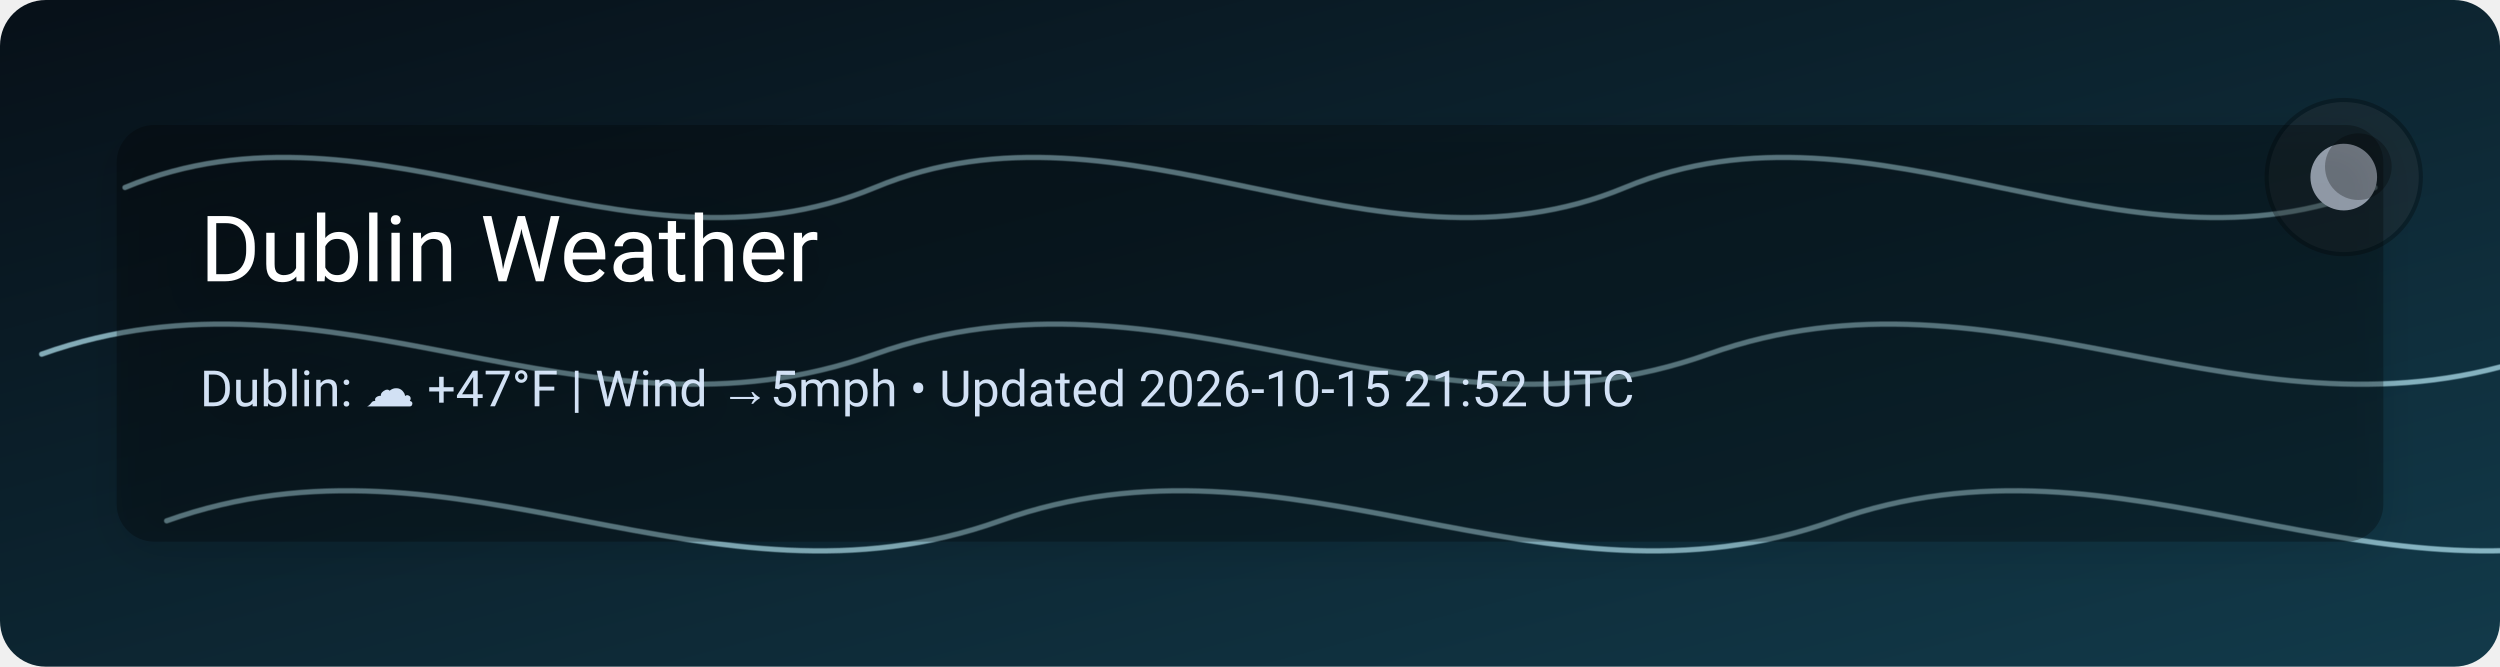
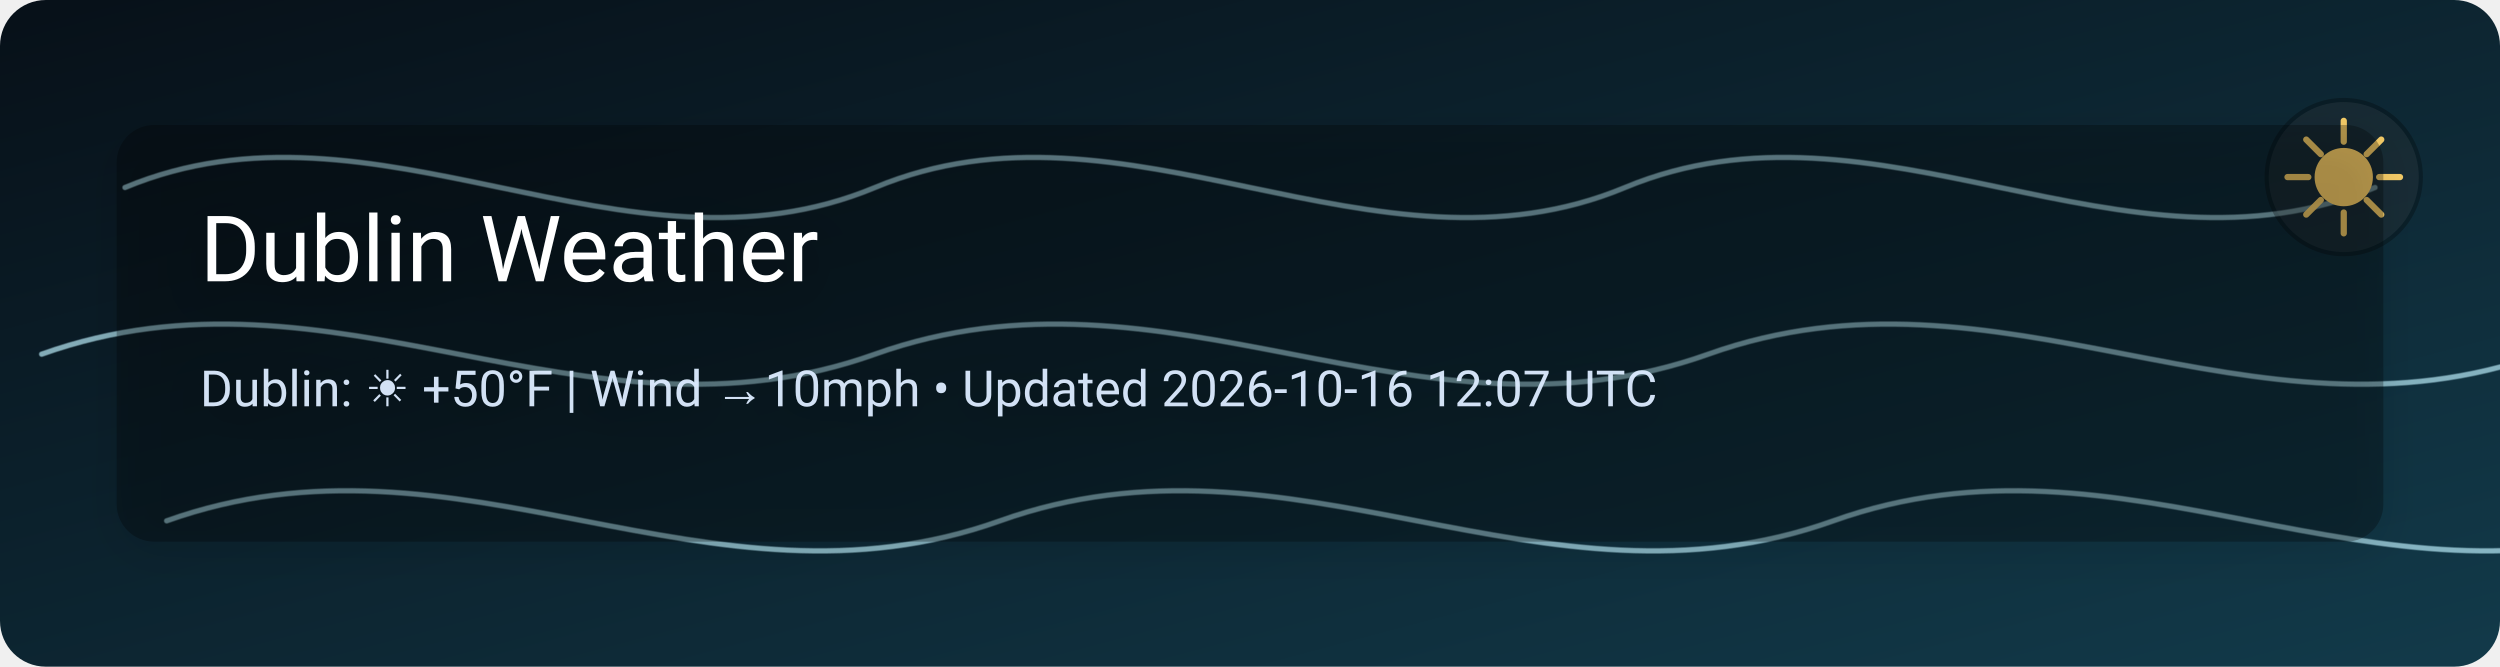
<svg xmlns="http://www.w3.org/2000/svg" width="1200" height="320" viewBox="0 0 1200 320">
  <defs>
    <linearGradient id="g" x1="0" y1="0" x2="1" y2="1">
      <stop offset="0" stop-color="#071018" />
      <stop offset="1" stop-color="#123a4a" />
    </linearGradient>
    <filter id="shadow" x="-20%" y="-20%" width="140%" height="140%">
      <feDropShadow dx="0" dy="6" stdDeviation="10" flood-color="#000" flood-opacity="0.35" />
    </filter>
  </defs>
  <style>
    .title { font: 44px system-ui, -apple-system, Segoe UI, Roboto, Arial; fill: #fff; }
    .sub   { font: 24px system-ui, -apple-system, Segoe UI, Roboto, Arial; fill: #dbeafe; opacity: .95; }
    .card  { fill: rgba(0,0,0,0.28); }

    @keyframes scrollDown { from { transform: translateY(-320px); } to { transform: translateY(0px); } }
    @keyframes scrollRight{ from { transform: translateX(-600px); } to { transform: translateX(0px); } }
    @keyframes scrollLeft { from { transform: translateX(0px); } to { transform: translateX(-600px); } }
    @keyframes driftDiag  { from { transform: translate(-180px,-140px); } to { transform: translate(180px,140px); } }
    @keyframes flash { 0%,90%,100% { opacity: 0; } 91%,93% { opacity: .65; } 94% { opacity: .1; } 95% { opacity: .45; } }

    .layerSlow  { opacity: .22; }
    .layerMed   { opacity: .30; }
    .layerFast  { opacity: .40; }

    .rainSlow { animation: scrollDown 2.6s linear infinite; }
    .rainMed  { animation: scrollDown 1.7s linear infinite; }
    .rainFast { animation: scrollDown 1.1s linear infinite; }

    .windSlow { animation: scrollRight 7.2s linear infinite; }
    .windMed  { animation: scrollRight 4.8s linear infinite; }
    .windFast { animation: scrollRight 3.2s linear infinite; }

    .fogSlow  { animation: scrollLeft 18s ease-in-out infinite; }
    .fogMed   { animation: scrollLeft 12s ease-in-out infinite; }
    .fogFast  { animation: scrollLeft 8s  ease-in-out infinite; }

    .snowSlow { animation: driftDiag 10s linear infinite; }
    .snowMed  { animation: driftDiag 7s  linear infinite; }
    .snowFast { animation: driftDiag 5s  linear infinite; }

    .flash { animation: flash 4.8s infinite; }

    /* Badge subtle float */
    @keyframes bob { 0%,100% { transform: translateY(0px); } 50% { transform: translateY(3px); } }
    .badge { animation: bob 2.8s ease-in-out infinite; }
  </style>
  <rect width="1200" height="320" rx="22" fill="url(#g)" />
  <g class="layerSlow windSlow" fill="none" stroke="#bff3ff" stroke-width="3" stroke-linecap="round">
    <path d="M 60 90 C 180 40, 300 140, 420 90 S 660 140, 780 90 S 1020 140, 1140 90" />
    <path d="M 20 170 C 160 120, 280 220, 420 170 S 680 220, 820 170 S 1080 220, 1220 170" />
    <path d="M 80 250 C 220 200, 340 300, 480 250 S 740 300, 880 250 S 1140 300, 1280 250" />
  </g>
  <g class="layerMed windMed" fill="none" stroke="#bff3ff" stroke-width="2.5" stroke-linecap="round">
    <path d="M 60 90 C 180 40, 300 140, 420 90 S 660 140, 780 90 S 1020 140, 1140 90" />
    <path d="M 20 170 C 160 120, 280 220, 420 170 S 680 220, 820 170 S 1080 220, 1220 170" />
    <path d="M 80 250 C 220 200, 340 300, 480 250 S 740 300, 880 250 S 1140 300, 1280 250" />
  </g>
  <g class="layerFast windFast" fill="none" stroke="#bff3ff" stroke-width="2" stroke-linecap="round">
    <path d="M 60 90 C 180 40, 300 140, 420 90 S 660 140, 780 90 S 1020 140, 1140 90" />
    <path d="M 20 170 C 160 120, 280 220, 420 170 S 680 220, 820 170 S 1080 220, 1220 170" />
    <path d="M 80 250 C 220 200, 340 300, 480 250 S 740 300, 880 250 S 1140 300, 1280 250" />
  </g>
  <g class="badge">
    <circle cx="1125" cy="85" r="38" fill="rgba(0,0,0,0.28)" />
    <circle cx="1125" cy="85" r="36" fill="rgba(255,255,255,0.06)" />
  </g>
  <g class="badge">
-     <circle cx="1125" cy="85" r="16" fill="#dbeafe" />
-     <circle cx="1132" cy="80" r="16" fill="rgba(0,0,0,0.28)" />
+     <circle cx="1125" cy="85" r="14" fill="#ffd36a" />
+     <g stroke="#ffd36a" stroke-width="3" stroke-linecap="round" opacity="0.95">
+       <line x1="1125" y1="58" x2="1125" y2="68" />
+       <line x1="1125" y1="102" x2="1125" y2="112" />
+       <line x1="1098" y1="85" x2="1108" y2="85" />
+       <line x1="1142" y1="85" x2="1152" y2="85" />
+       <line x1="1107" y1="67" x2="1114" y2="74" />
+       <line x1="1136" y1="96" x2="1143" y2="103" />
+       <line x1="1136" y1="74" x2="1143" y2="67" />
+       <line x1="1107" y1="103" x2="1114" y2="96" />
+     </g>
  </g>
  <g filter="url(#shadow)">
    <rect x="56" y="60" width="1088" height="200" rx="18" class="card" />
    <text x="96" y="135" class="title">Dublin Weather</text>
-     <text x="96" y="195" class="sub">Dublin: ☁️  +47°F | Wind →5mph • Updated 2026-10-15 21:52 UTC</text>
+     <text x="96" y="195" class="sub">Dublin: ☀️  +50°F | Wind →10mph • Updated 2026-10-16 12:07 UTC</text>
  </g>
</svg>
